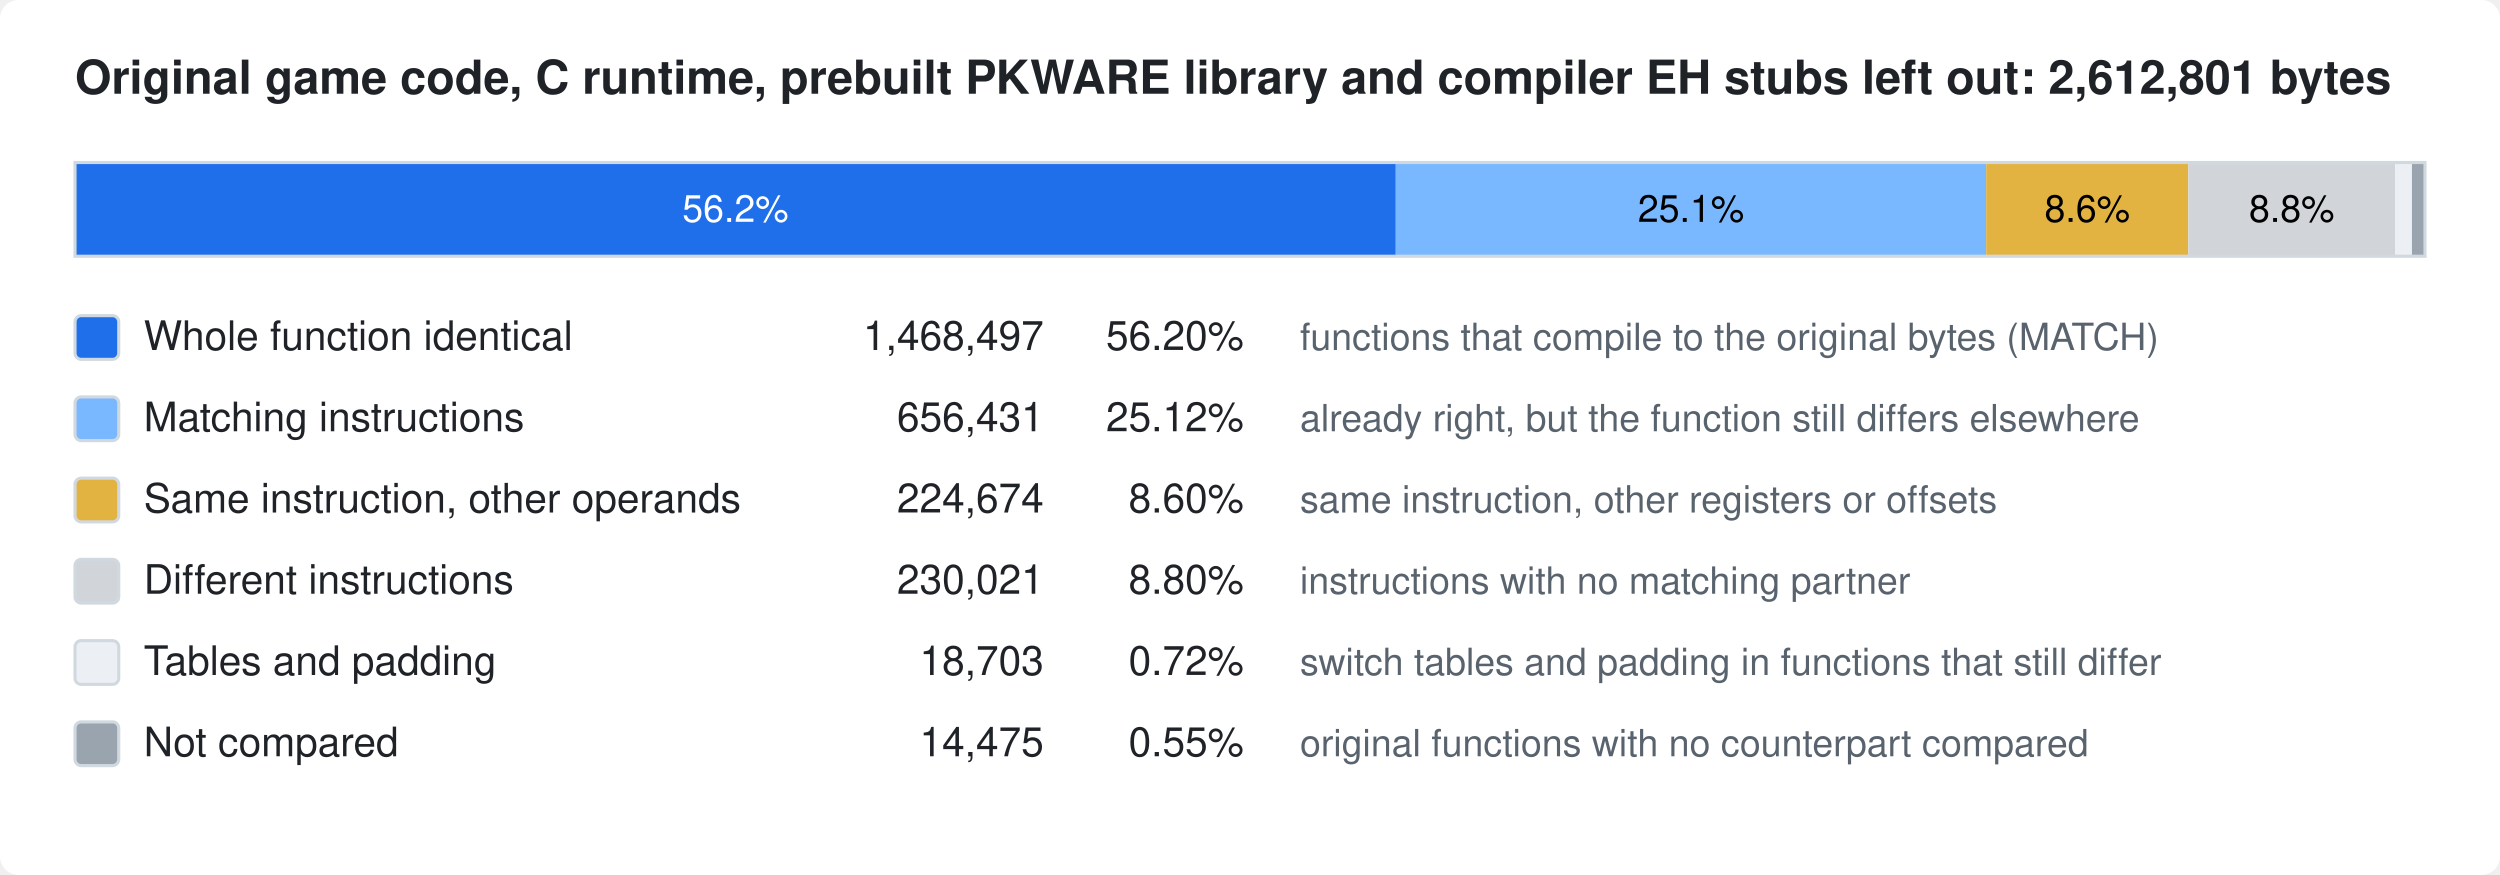
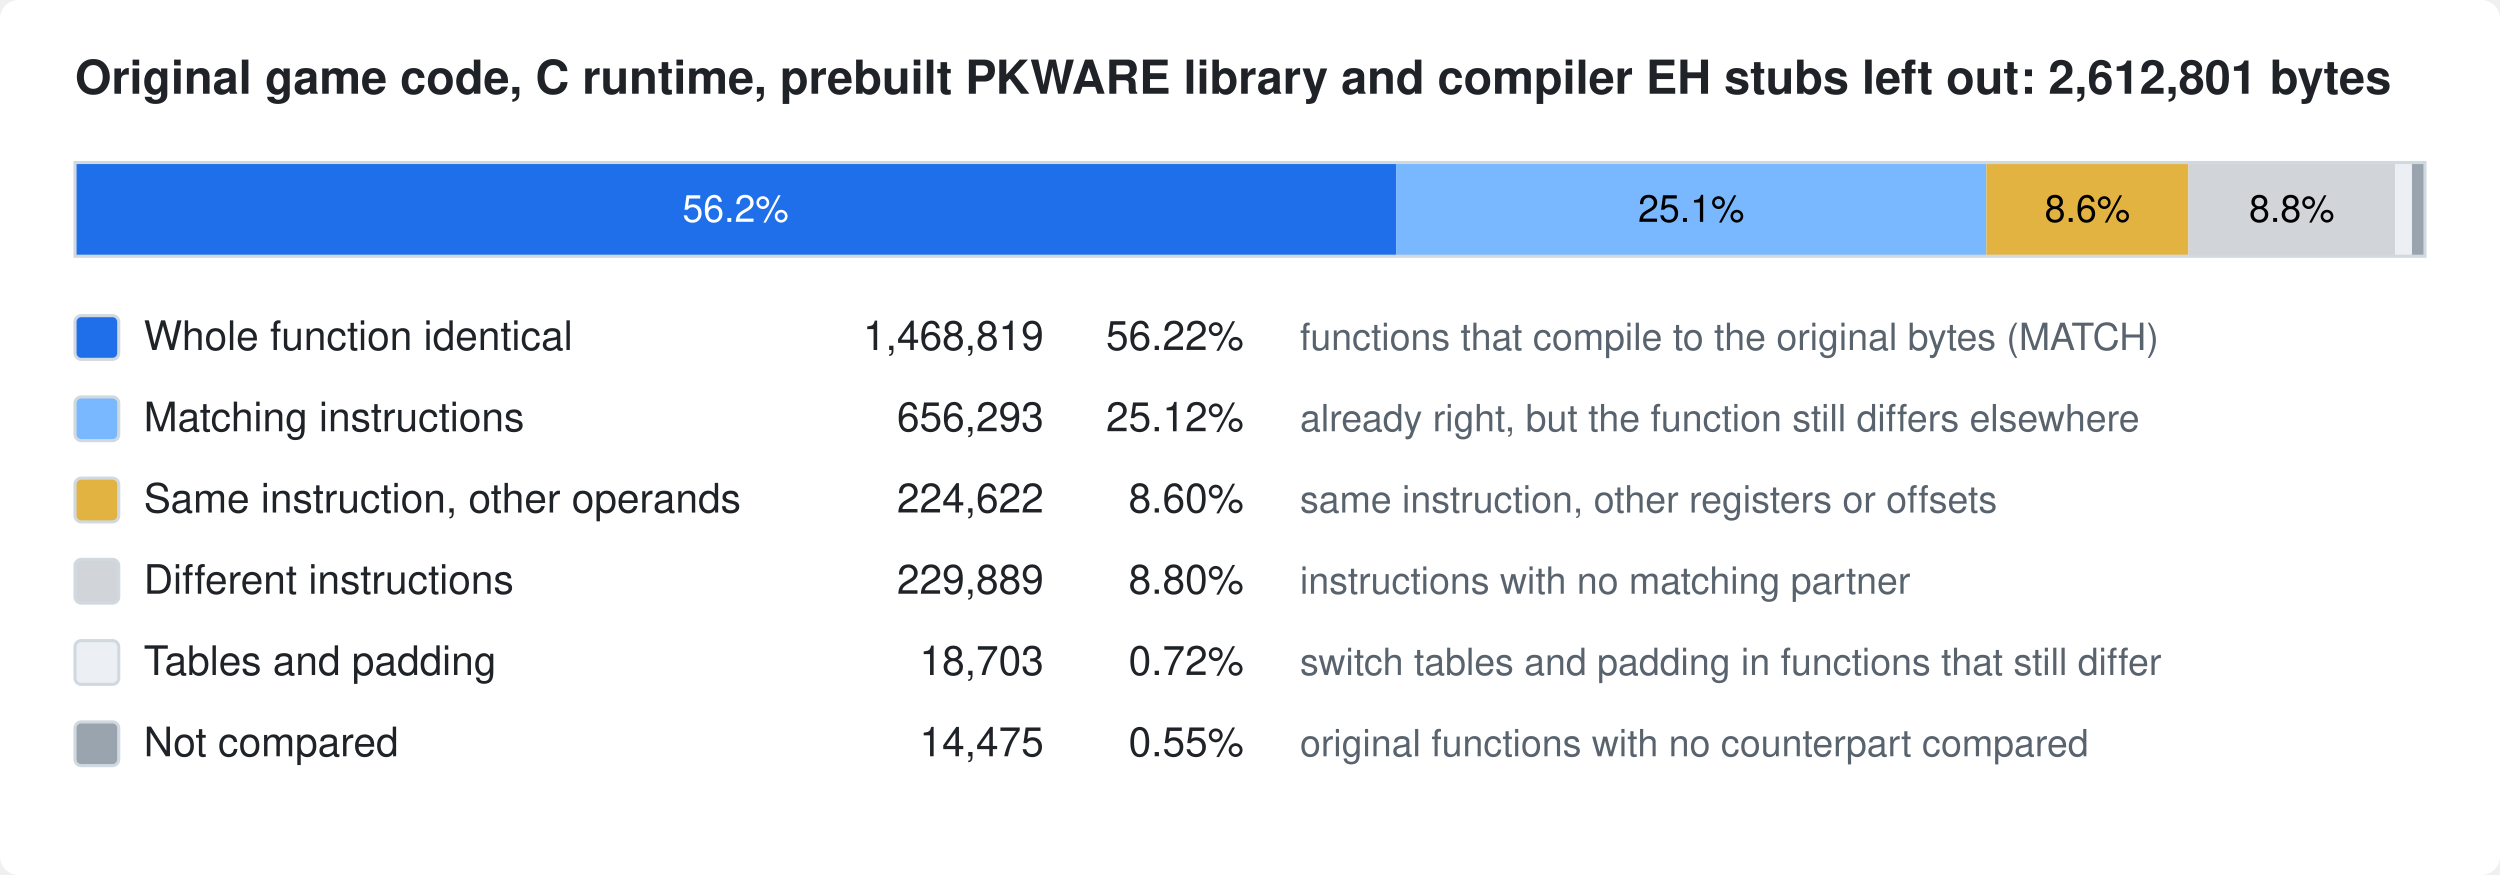
<svg xmlns="http://www.w3.org/2000/svg" width="800" height="280" viewBox="0 0 800 280" font-family="system-ui, -apple-system, Segoe UI, Helvetica, Arial, sans-serif">
  <rect width="800" height="280" rx="6" fill="#ffffff" />
  <text x="24" y="30" font-size="15" font-weight="600" fill="#1f2328">Original game code, C runtime, prebuilt PKWARE library and compiler EH stubs left out: 2,612,801 bytes</text>
-   <rect x="24.00" y="52" width="422.65" height="30" fill="#1f6feb" />
-   <text x="235.33" y="71" font-size="12" text-anchor="middle" fill="#ffffff">56.2%</text>
-   <rect x="446.65" y="52" width="188.93" height="30" fill="#79b8ff" />
-   <text x="541.12" y="71" font-size="12" text-anchor="middle" fill="#000000">25.1%</text>
-   <rect x="635.58" y="52" width="64.66" height="30" fill="#e3b341" />
-   <text x="667.92" y="71" font-size="12" text-anchor="middle" fill="#000000">8.6%</text>
-   <rect x="700.25" y="52" width="66.20" height="30" fill="#d1d5da" />
-   <text x="733.35" y="71" font-size="12" text-anchor="middle" fill="#000000">8.8%</text>
+   <rect x="24.00" y="52" width="422.75" height="30" fill="#1f6feb" />
+   <text x="235.37" y="71" font-size="12" text-anchor="middle" fill="#ffffff">56.2%</text>
+   <rect x="446.75" y="52" width="188.89" height="30" fill="#79b8ff" />
+   <text x="541.19" y="71" font-size="12" text-anchor="middle" fill="#000000">25.1%</text>
+   <rect x="635.64" y="52" width="64.65" height="30" fill="#e3b341" />
+   <text x="667.96" y="71" font-size="12" text-anchor="middle" fill="#000000">8.6%</text>
+   <rect x="700.29" y="52" width="66.17" height="30" fill="#d1d5da" />
+   <text x="733.37" y="71" font-size="12" text-anchor="middle" fill="#000000">8.8%</text>
  <rect x="766.45" y="52" width="5.38" height="30" fill="#eceff3" />
  <rect x="771.83" y="52" width="4.17" height="30" fill="#9aa4ae" />
  <rect x="24" y="52" width="752" height="30" fill="none" stroke="#d1d9e0" />
  <rect x="24" y="101" width="14" height="14" rx="2" fill="#1f6feb" stroke="#d1d9e0" />
  <text x="46" y="112" font-size="13" fill="#1f2328">Whole function identical</text>
-   <text x="334" y="112" font-size="13" text-anchor="end" fill="#1f2328">1,468,497</text>
-   <text x="398" y="112" font-size="13" text-anchor="end" fill="#1f2328">56.20%</text>
+   <text x="334" y="112" font-size="13" text-anchor="end" fill="#1f2328">1,468,819</text>
+   <text x="398" y="112" font-size="13" text-anchor="end" fill="#1f2328">56.22%</text>
  <text x="416" y="112" font-size="12" fill="#59636e">functions that compile to the original bytes (MATCH)</text>
  <rect x="24" y="127" width="14" height="14" rx="2" fill="#79b8ff" stroke="#d1d9e0" />
  <text x="46" y="138" font-size="13" fill="#1f2328">Matching instructions</text>
-   <text x="334" y="138" font-size="13" text-anchor="end" fill="#1f2328">656,431</text>
+   <text x="334" y="138" font-size="13" text-anchor="end" fill="#1f2328">656,293</text>
  <text x="398" y="138" font-size="13" text-anchor="end" fill="#1f2328">25.12%</text>
  <text x="416" y="138" font-size="12" fill="#59636e">already right, but the function still differs elsewhere</text>
  <rect x="24" y="153" width="14" height="14" rx="2" fill="#e3b341" stroke="#d1d9e0" />
  <text x="46" y="164" font-size="13" fill="#1f2328">Same instruction, other operands</text>
-   <text x="334" y="164" font-size="13" text-anchor="end" fill="#1f2328">224,674</text>
+   <text x="334" y="164" font-size="13" text-anchor="end" fill="#1f2328">224,622</text>
  <text x="398" y="164" font-size="13" text-anchor="end" fill="#1f2328">8.60%</text>
  <text x="416" y="164" font-size="12" fill="#59636e">same instruction, other registers or offsets</text>
  <rect x="24" y="179" width="14" height="14" rx="2" fill="#d1d5da" stroke="#d1d9e0" />
  <text x="46" y="190" font-size="13" fill="#1f2328">Different instructions</text>
-   <text x="334" y="190" font-size="13" text-anchor="end" fill="#1f2328">230,021</text>
+   <text x="334" y="190" font-size="13" text-anchor="end" fill="#1f2328">229,889</text>
  <text x="398" y="190" font-size="13" text-anchor="end" fill="#1f2328">8.80%</text>
  <text x="416" y="190" font-size="12" fill="#59636e">instructions with no matching partner</text>
  <rect x="24" y="205" width="14" height="14" rx="2" fill="#eceff3" stroke="#d1d9e0" />
  <text x="46" y="216" font-size="13" fill="#1f2328">Tables and padding</text>
  <text x="334" y="216" font-size="13" text-anchor="end" fill="#1f2328">18,703</text>
  <text x="398" y="216" font-size="13" text-anchor="end" fill="#1f2328">0.72%</text>
  <text x="416" y="216" font-size="12" fill="#59636e">switch tables and padding in functions that still differ</text>
  <rect x="24" y="231" width="14" height="14" rx="2" fill="#9aa4ae" stroke="#d1d9e0" />
  <text x="46" y="242" font-size="13" fill="#1f2328">Not compared</text>
  <text x="334" y="242" font-size="13" text-anchor="end" fill="#1f2328">14,475</text>
  <text x="398" y="242" font-size="13" text-anchor="end" fill="#1f2328">0.55%</text>
  <text x="416" y="242" font-size="12" fill="#59636e">original functions with no counterpart compared</text>
</svg>
